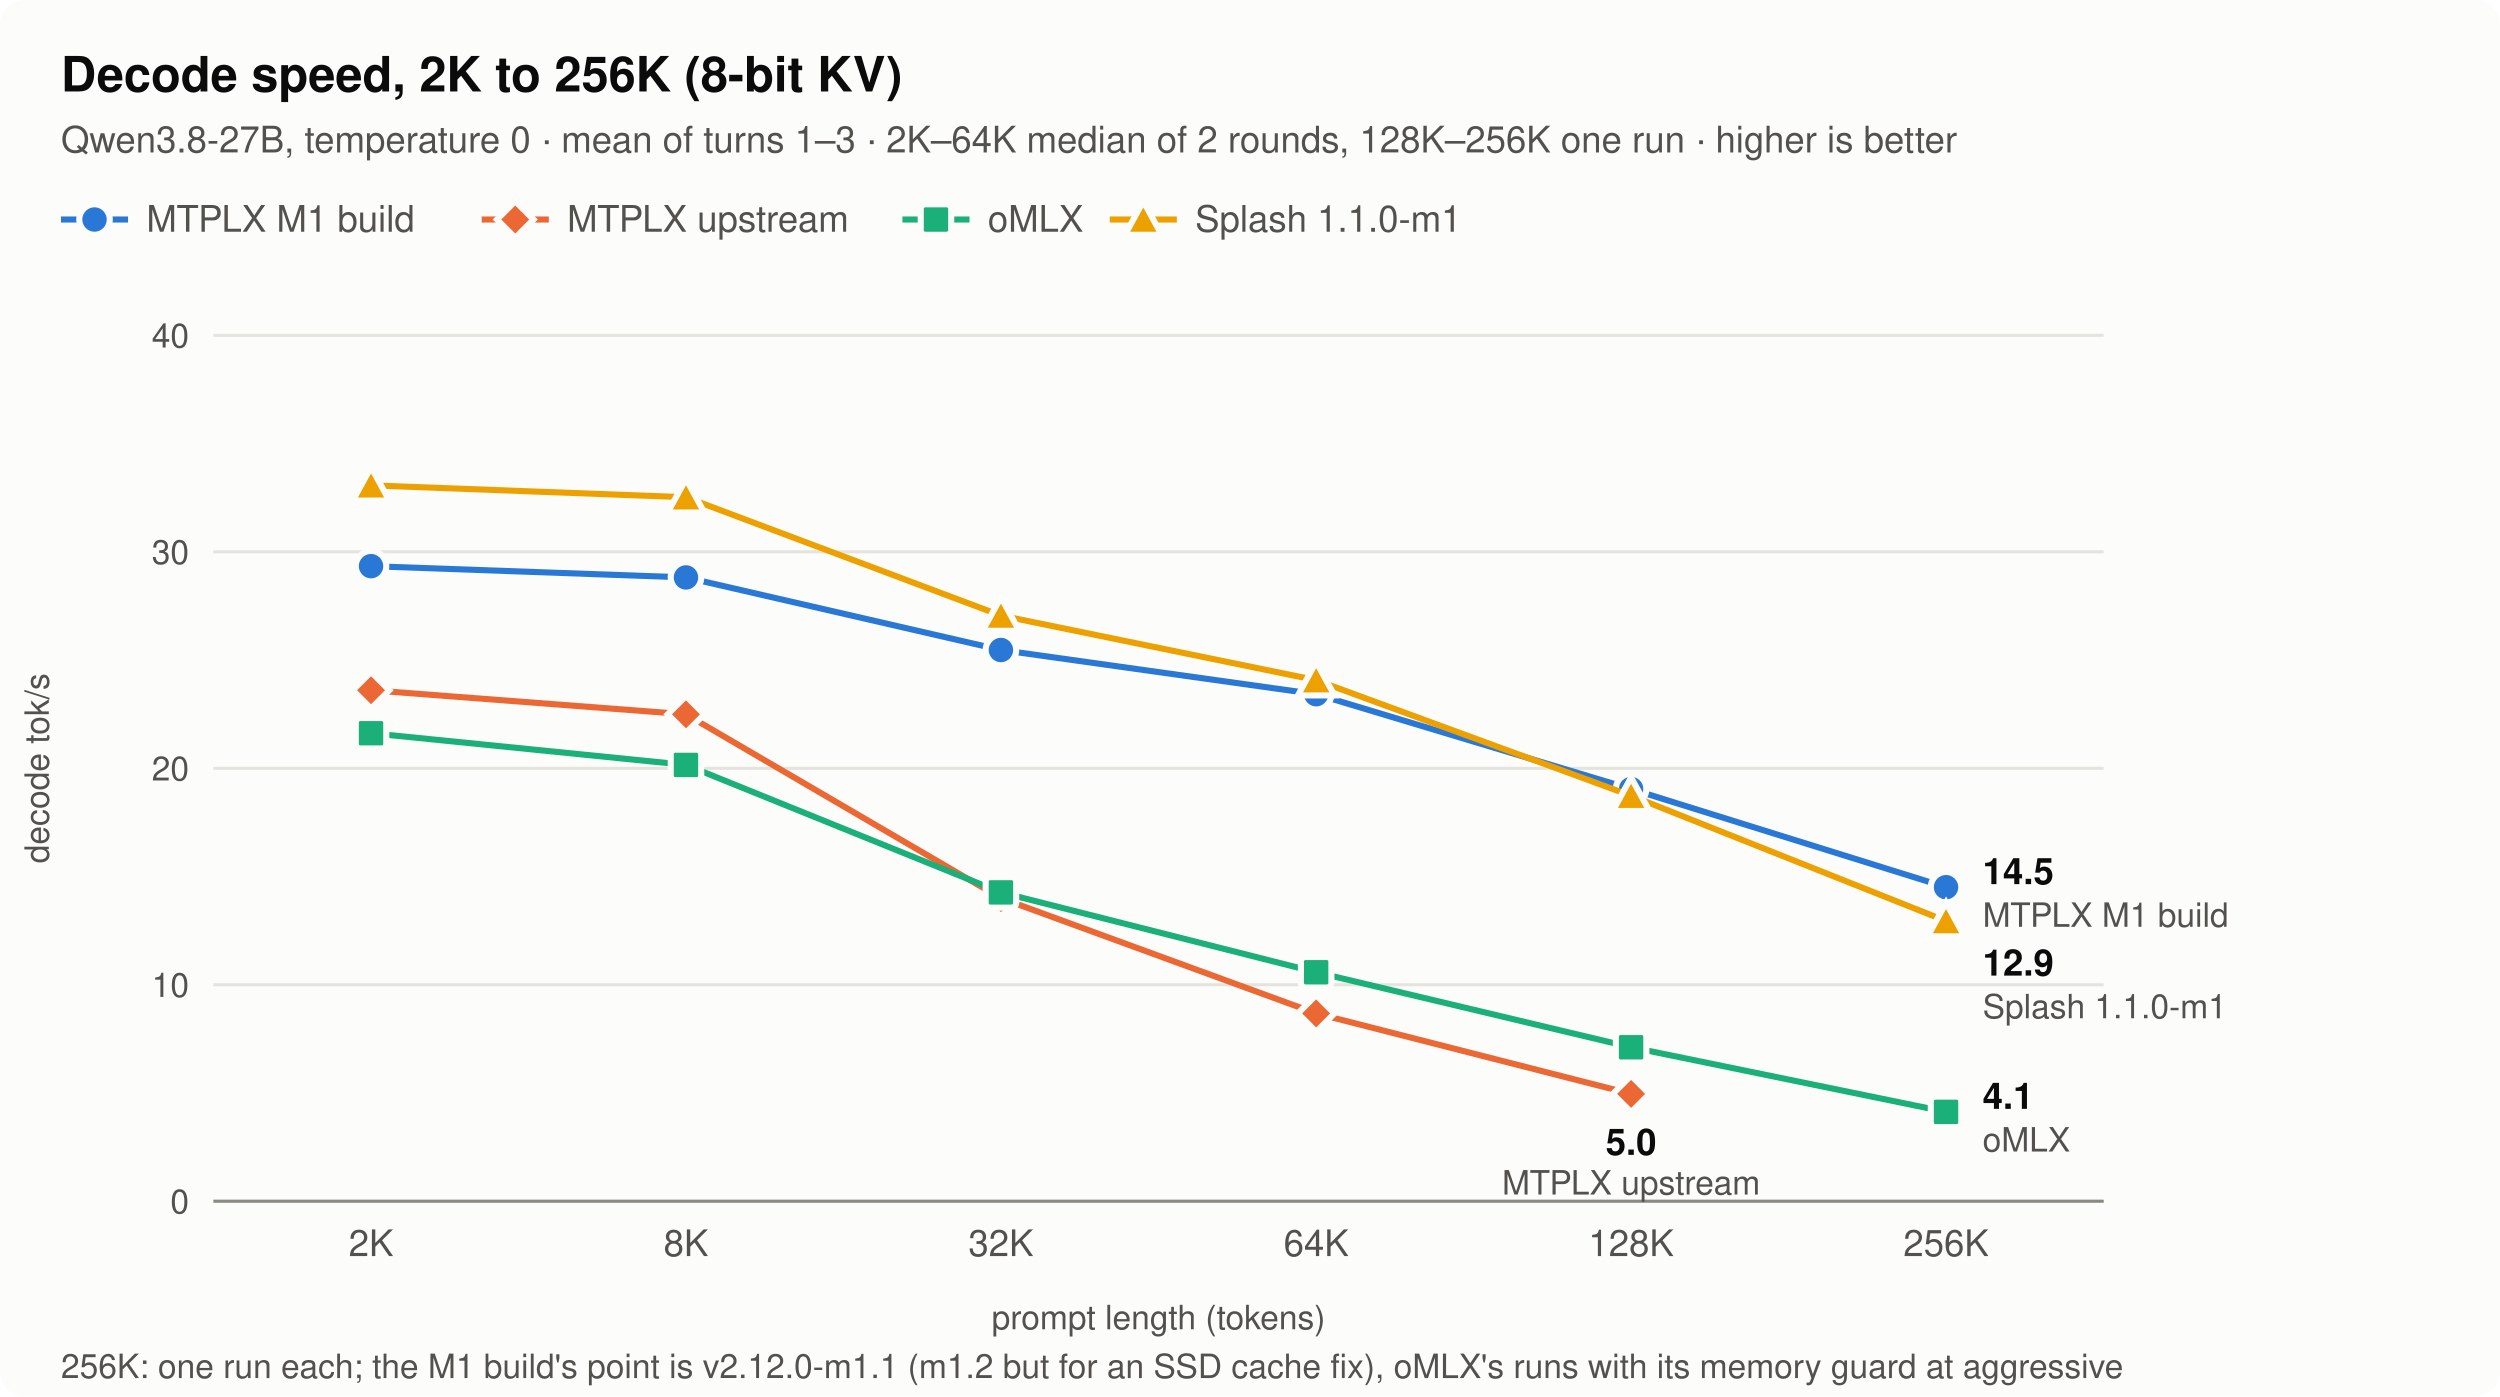
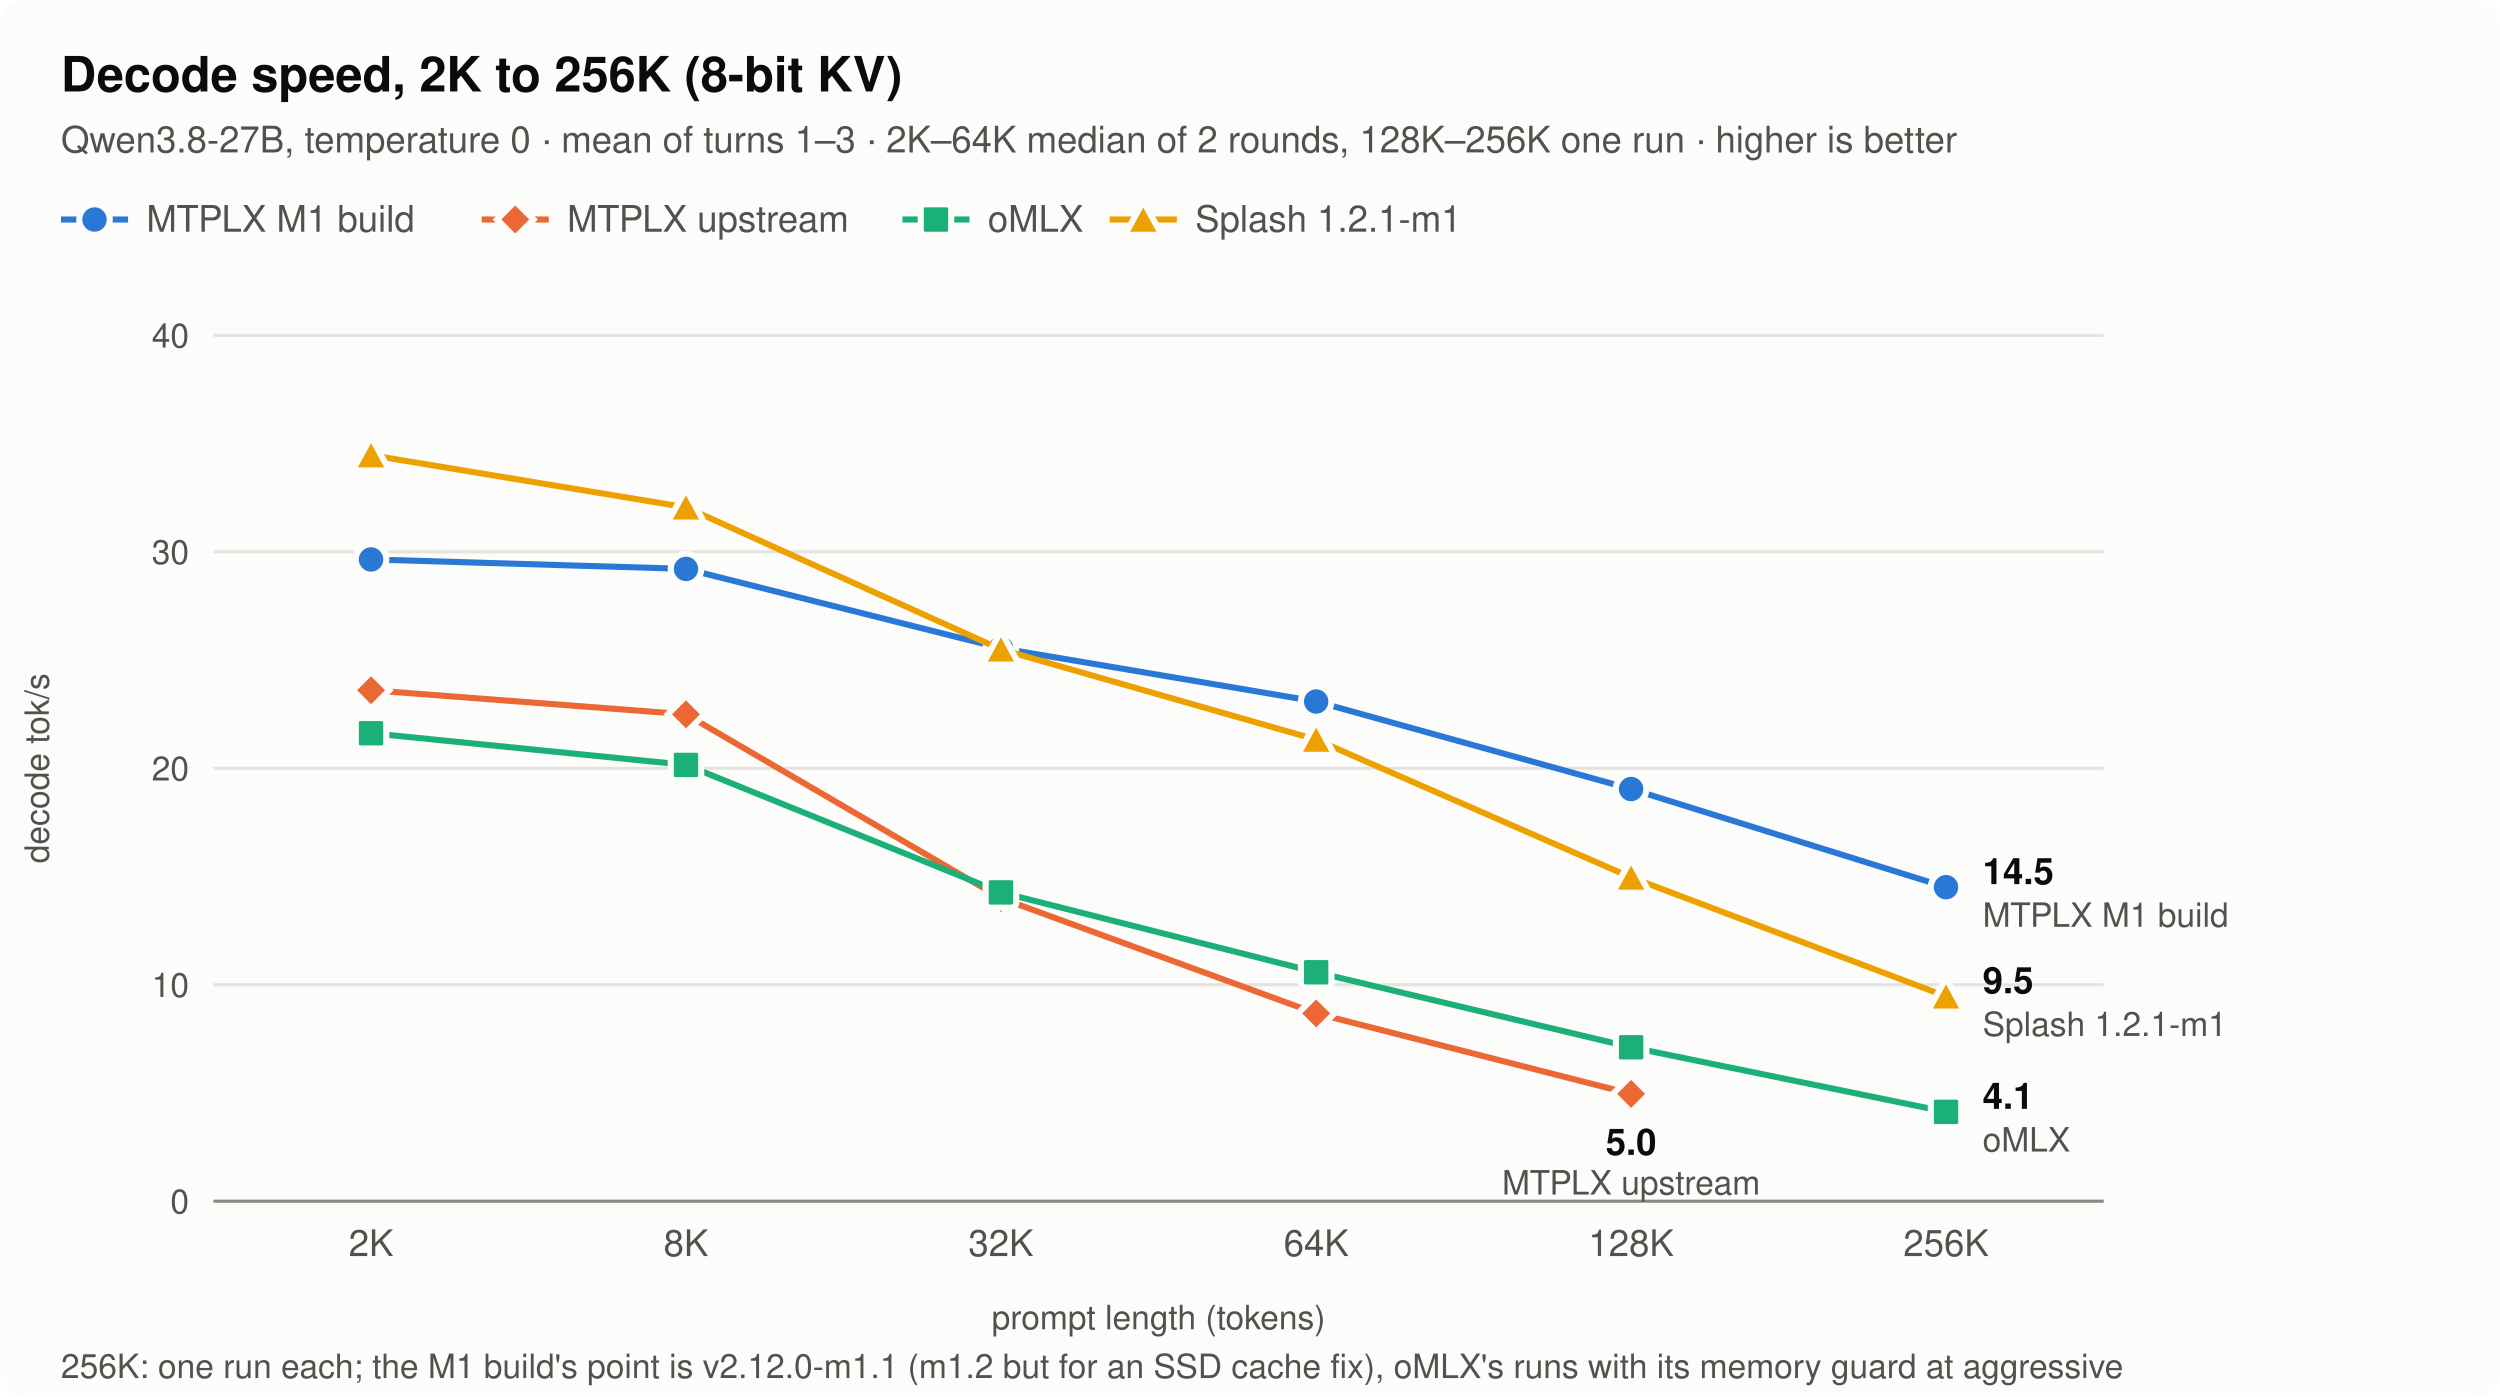
<svg xmlns="http://www.w3.org/2000/svg" viewBox="0 0 820 458" width="820" height="458" role="img" aria-label="Decode speed, 2K to 256K (8-bit KV)" font-family="-apple-system,BlinkMacSystemFont,Segoe UI,Helvetica,Arial,sans-serif">
  <rect width="820" height="458" rx="8" fill="#fcfcfb" />
  <text x="20" y="30" fill="#0b0b0b" font-size="16" font-weight="600">Decode speed, 2K to 256K (8-bit KV)</text>
  <text x="20" y="50" fill="#52514e" font-size="12">Qwen3.8-27B, temperature 0 · mean of turns 1–3 · 2K–64K median of 2 rounds, 128K–256K one run · higher is better</text>
  <line x1="20" x2="42" y1="72" y2="72" stroke="#2a78d6" stroke-width="2" />
  <circle cx="31" cy="72" r="5" fill="#2a78d6" stroke="#fcfcfb" stroke-width="2" />
  <text x="48" y="76" fill="#52514e" font-size="12">MTPLX M1 build</text>
  <line x1="158" x2="180" y1="72" y2="72" stroke="#eb6834" stroke-width="2" />
  <path d="M169 66L175 72L169 78L163 72Z" fill="#eb6834" stroke="#fcfcfb" stroke-width="2" />
  <text x="186" y="76" fill="#52514e" font-size="12">MTPLX upstream</text>
  <line x1="296" x2="318" y1="72" y2="72" stroke="#1baf7a" stroke-width="2" />
  <rect x="302" y="67" width="10" height="10" rx="1.5" fill="#1baf7a" stroke="#fcfcfb" stroke-width="2" />
  <text x="324" y="76" fill="#52514e" font-size="12">oMLX</text>
  <line x1="364" x2="386" y1="72" y2="72" stroke="#eda100" stroke-width="2" />
  <path d="M375 66L381 77L369 77Z" fill="#eda100" stroke="#fcfcfb" stroke-width="2" />
-   <text x="392" y="76" fill="#52514e" font-size="12">Splash 1.1.0-m1</text>
+   <text x="392" y="76" fill="#52514e" font-size="12">Splash 1.2.1-m1</text>
  <line x1="70" x2="690" y1="394.0" y2="394.0" stroke="#e4e3de" />
  <text x="62" y="398.0" fill="#52514e" font-size="11" text-anchor="end">0</text>
  <line x1="70" x2="690" y1="323.0" y2="323.0" stroke="#e4e3de" />
  <text x="62" y="327.0" fill="#52514e" font-size="11" text-anchor="end">10</text>
  <line x1="70" x2="690" y1="252.0" y2="252.0" stroke="#e4e3de" />
  <text x="62" y="256.0" fill="#52514e" font-size="11" text-anchor="end">20</text>
  <line x1="70" x2="690" y1="181.0" y2="181.0" stroke="#e4e3de" />
  <text x="62" y="185.0" fill="#52514e" font-size="11" text-anchor="end">30</text>
  <line x1="70" x2="690" y1="110.0" y2="110.0" stroke="#e4e3de" />
  <text x="62" y="114.0" fill="#52514e" font-size="11" text-anchor="end">40</text>
  <line x1="70" x2="690" y1="394" y2="394" stroke="#8a8983" />
  <text x="121.7" y="412" fill="#52514e" font-size="12" text-anchor="middle">2K</text>
  <text x="225.0" y="412" fill="#52514e" font-size="12" text-anchor="middle">8K</text>
  <text x="328.3" y="412" fill="#52514e" font-size="12" text-anchor="middle">32K</text>
  <text x="431.7" y="412" fill="#52514e" font-size="12" text-anchor="middle">64K</text>
  <text x="535.0" y="412" fill="#52514e" font-size="12" text-anchor="middle">128K</text>
  <text x="638.3" y="412" fill="#52514e" font-size="12" text-anchor="middle">256K</text>
  <text x="380.0" y="436" fill="#52514e" font-size="11" text-anchor="middle">prompt length (tokens)</text>
  <text x="16" y="252.0" fill="#52514e" font-size="11" text-anchor="middle" transform="rotate(-90 16 252.0)">decode tok/s</text>
-   <polyline points="121.7,185.7 225.0,189.4 328.3,213.2 431.7,227.7 535.0,258.8 638.3,291.0" fill="none" stroke="#2a78d6" stroke-width="2" stroke-linejoin="round" />
-   <circle cx="121.7" cy="185.7" r="5" fill="#2a78d6" stroke="#fcfcfb" stroke-width="2" />
-   <circle cx="225.0" cy="189.4" r="5" fill="#2a78d6" stroke="#fcfcfb" stroke-width="2" />
-   <circle cx="328.3" cy="213.2" r="5" fill="#2a78d6" stroke="#fcfcfb" stroke-width="2" />
-   <circle cx="431.7" cy="227.7" r="5" fill="#2a78d6" stroke="#fcfcfb" stroke-width="2" />
+   <polyline points="121.7,183.5 225.0,186.6 328.3,212.6 431.7,230.1 535.0,258.8 638.3,291.0" fill="none" stroke="#2a78d6" stroke-width="2" stroke-linejoin="round" />
+   <circle cx="121.7" cy="183.5" r="5" fill="#2a78d6" stroke="#fcfcfb" stroke-width="2" />
+   <circle cx="225.0" cy="186.6" r="5" fill="#2a78d6" stroke="#fcfcfb" stroke-width="2" />
+   <circle cx="328.3" cy="212.6" r="5" fill="#2a78d6" stroke="#fcfcfb" stroke-width="2" />
+   <circle cx="431.7" cy="230.1" r="5" fill="#2a78d6" stroke="#fcfcfb" stroke-width="2" />
  <circle cx="535.0" cy="258.8" r="5" fill="#2a78d6" stroke="#fcfcfb" stroke-width="2" />
  <circle cx="638.3" cy="291.0" r="5" fill="#2a78d6" stroke="#fcfcfb" stroke-width="2" />
  <polyline points="121.7,226.4 225.0,234.3 328.3,294.6 431.7,332.4 535.0,358.8" fill="none" stroke="#eb6834" stroke-width="2" stroke-linejoin="round" />
  <path d="M121.7 220.4L127.7 226.4L121.7 232.4L115.7 226.4Z" fill="#eb6834" stroke="#fcfcfb" stroke-width="2" />
  <path d="M225.0 228.3L231.0 234.3L225.0 240.3L219.0 234.3Z" fill="#eb6834" stroke="#fcfcfb" stroke-width="2" />
  <path d="M328.3 288.6L334.3 294.6L328.3 300.6L322.3 294.6Z" fill="#eb6834" stroke="#fcfcfb" stroke-width="2" />
  <path d="M431.7 326.4L437.7 332.4L431.7 338.4L425.7 332.4Z" fill="#eb6834" stroke="#fcfcfb" stroke-width="2" />
  <path d="M535.0 352.8L541.0 358.8L535.0 364.8L529.0 358.8Z" fill="#eb6834" stroke="#fcfcfb" stroke-width="2" />
  <text x="535.0" y="378.8" fill="#0b0b0b" font-size="12" font-weight="600" text-anchor="middle">5.0</text>
  <text x="535.0" y="391.8" fill="#52514e" font-size="11" text-anchor="middle">MTPLX upstream</text>
  <polyline points="121.7,240.5 225.0,250.9 328.3,292.7 431.7,318.9 535.0,343.5 638.3,364.7" fill="none" stroke="#1baf7a" stroke-width="2" stroke-linejoin="round" />
  <rect x="116.7" y="235.5" width="10" height="10" rx="1.5" fill="#1baf7a" stroke="#fcfcfb" stroke-width="2" />
  <rect x="220.0" y="245.9" width="10" height="10" rx="1.5" fill="#1baf7a" stroke="#fcfcfb" stroke-width="2" />
  <rect x="323.3" y="287.7" width="10" height="10" rx="1.5" fill="#1baf7a" stroke="#fcfcfb" stroke-width="2" />
  <rect x="426.7" y="313.9" width="10" height="10" rx="1.5" fill="#1baf7a" stroke="#fcfcfb" stroke-width="2" />
  <rect x="530.0" y="338.5" width="10" height="10" rx="1.5" fill="#1baf7a" stroke="#fcfcfb" stroke-width="2" />
  <rect x="633.3" y="359.7" width="10" height="10" rx="1.5" fill="#1baf7a" stroke="#fcfcfb" stroke-width="2" />
-   <polyline points="121.7,159.2 225.0,163.1 328.3,201.9 431.7,223.1 535.0,261.0 638.3,302.1" fill="none" stroke="#eda100" stroke-width="2" stroke-linejoin="round" />
-   <path d="M121.7 153.2L127.7 164.2L115.7 164.2Z" fill="#eda100" stroke="#fcfcfb" stroke-width="2" />
-   <path d="M225.0 157.1L231.0 168.1L219.0 168.1Z" fill="#eda100" stroke="#fcfcfb" stroke-width="2" />
-   <path d="M328.3 195.9L334.3 206.9L322.3 206.9Z" fill="#eda100" stroke="#fcfcfb" stroke-width="2" />
-   <path d="M431.7 217.1L437.7 228.1L425.7 228.1Z" fill="#eda100" stroke="#fcfcfb" stroke-width="2" />
-   <path d="M535.0 255.0L541.0 266.0L529.0 266.0Z" fill="#eda100" stroke="#fcfcfb" stroke-width="2" />
-   <path d="M638.3 296.1L644.3 307.1L632.3 307.1Z" fill="#eda100" stroke="#fcfcfb" stroke-width="2" />
+   <polyline points="121.7,149.3 225.0,166.4 328.3,213.0 431.7,242.6 535.0,287.8 638.3,326.8" fill="none" stroke="#eda100" stroke-width="2" stroke-linejoin="round" />
+   <path d="M121.7 143.3L127.7 154.3L115.7 154.3Z" fill="#eda100" stroke="#fcfcfb" stroke-width="2" />
+   <path d="M225.0 160.4L231.0 171.4L219.0 171.4Z" fill="#eda100" stroke="#fcfcfb" stroke-width="2" />
+   <path d="M328.3 207.0L334.3 218.0L322.3 218.0Z" fill="#eda100" stroke="#fcfcfb" stroke-width="2" />
+   <path d="M431.7 236.6L437.7 247.6L425.7 247.6Z" fill="#eda100" stroke="#fcfcfb" stroke-width="2" />
+   <path d="M535.0 281.8L541.0 292.8L529.0 292.8Z" fill="#eda100" stroke="#fcfcfb" stroke-width="2" />
+   <path d="M638.3 320.8L644.3 331.8L632.3 331.8Z" fill="#eda100" stroke="#fcfcfb" stroke-width="2" />
  <text x="650.3" y="290.0" fill="#0b0b0b" font-size="12" font-weight="600">14.5</text>
  <text x="650.3" y="304.0" fill="#52514e" font-size="11">MTPLX M1 build</text>
-   <text x="650.3" y="320.0" fill="#0b0b0b" font-size="12" font-weight="600">12.9</text>
-   <text x="650.3" y="334.0" fill="#52514e" font-size="11">Splash 1.1.0-m1</text>
+   <text x="650.3" y="325.8" fill="#0b0b0b" font-size="12" font-weight="600">9.5</text>
+   <text x="650.3" y="339.8" fill="#52514e" font-size="11">Splash 1.2.1-m1</text>
  <text x="650.3" y="363.7" fill="#0b0b0b" font-size="12" font-weight="600">4.1</text>
  <text x="650.3" y="377.7" fill="#52514e" font-size="11">oMLX</text>
  <text x="20" y="452" fill="#52514e" font-size="11">256K: one run each; the M1 build's point is v2.12.0-m1.1 (m1.2 but for an SSD cache fix), oMLX's runs with its memory guard at aggressive</text>
</svg>
